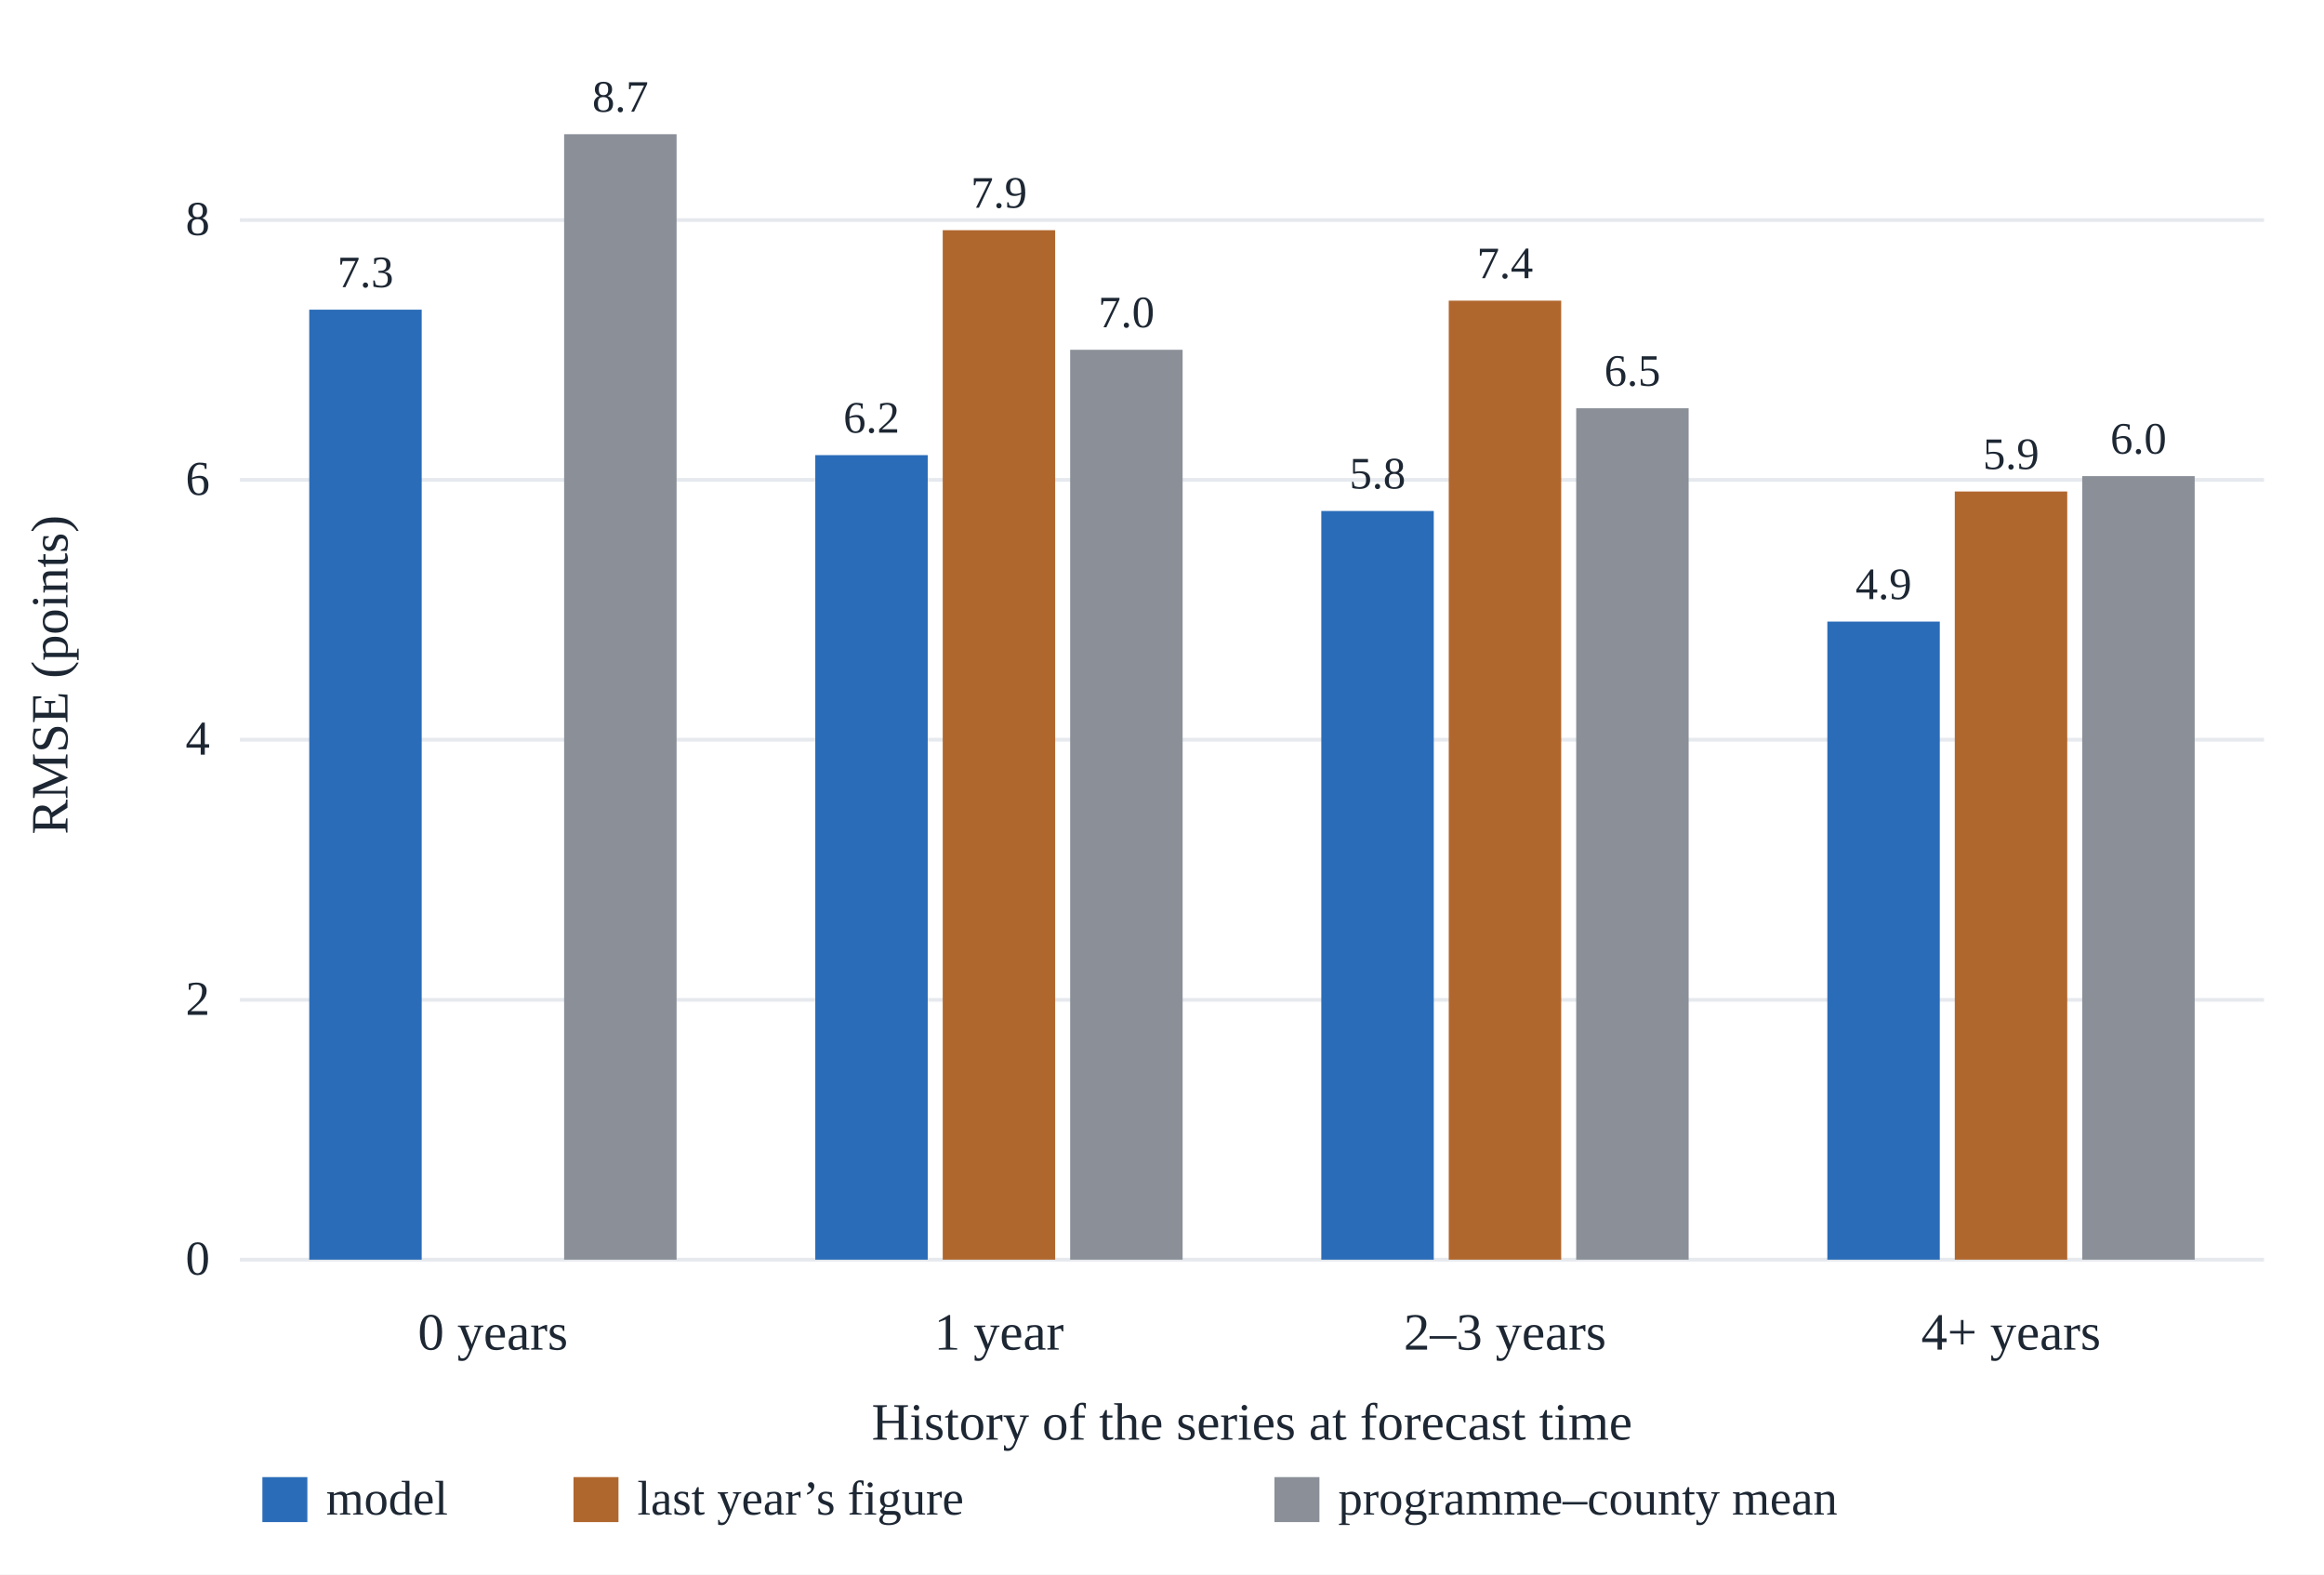
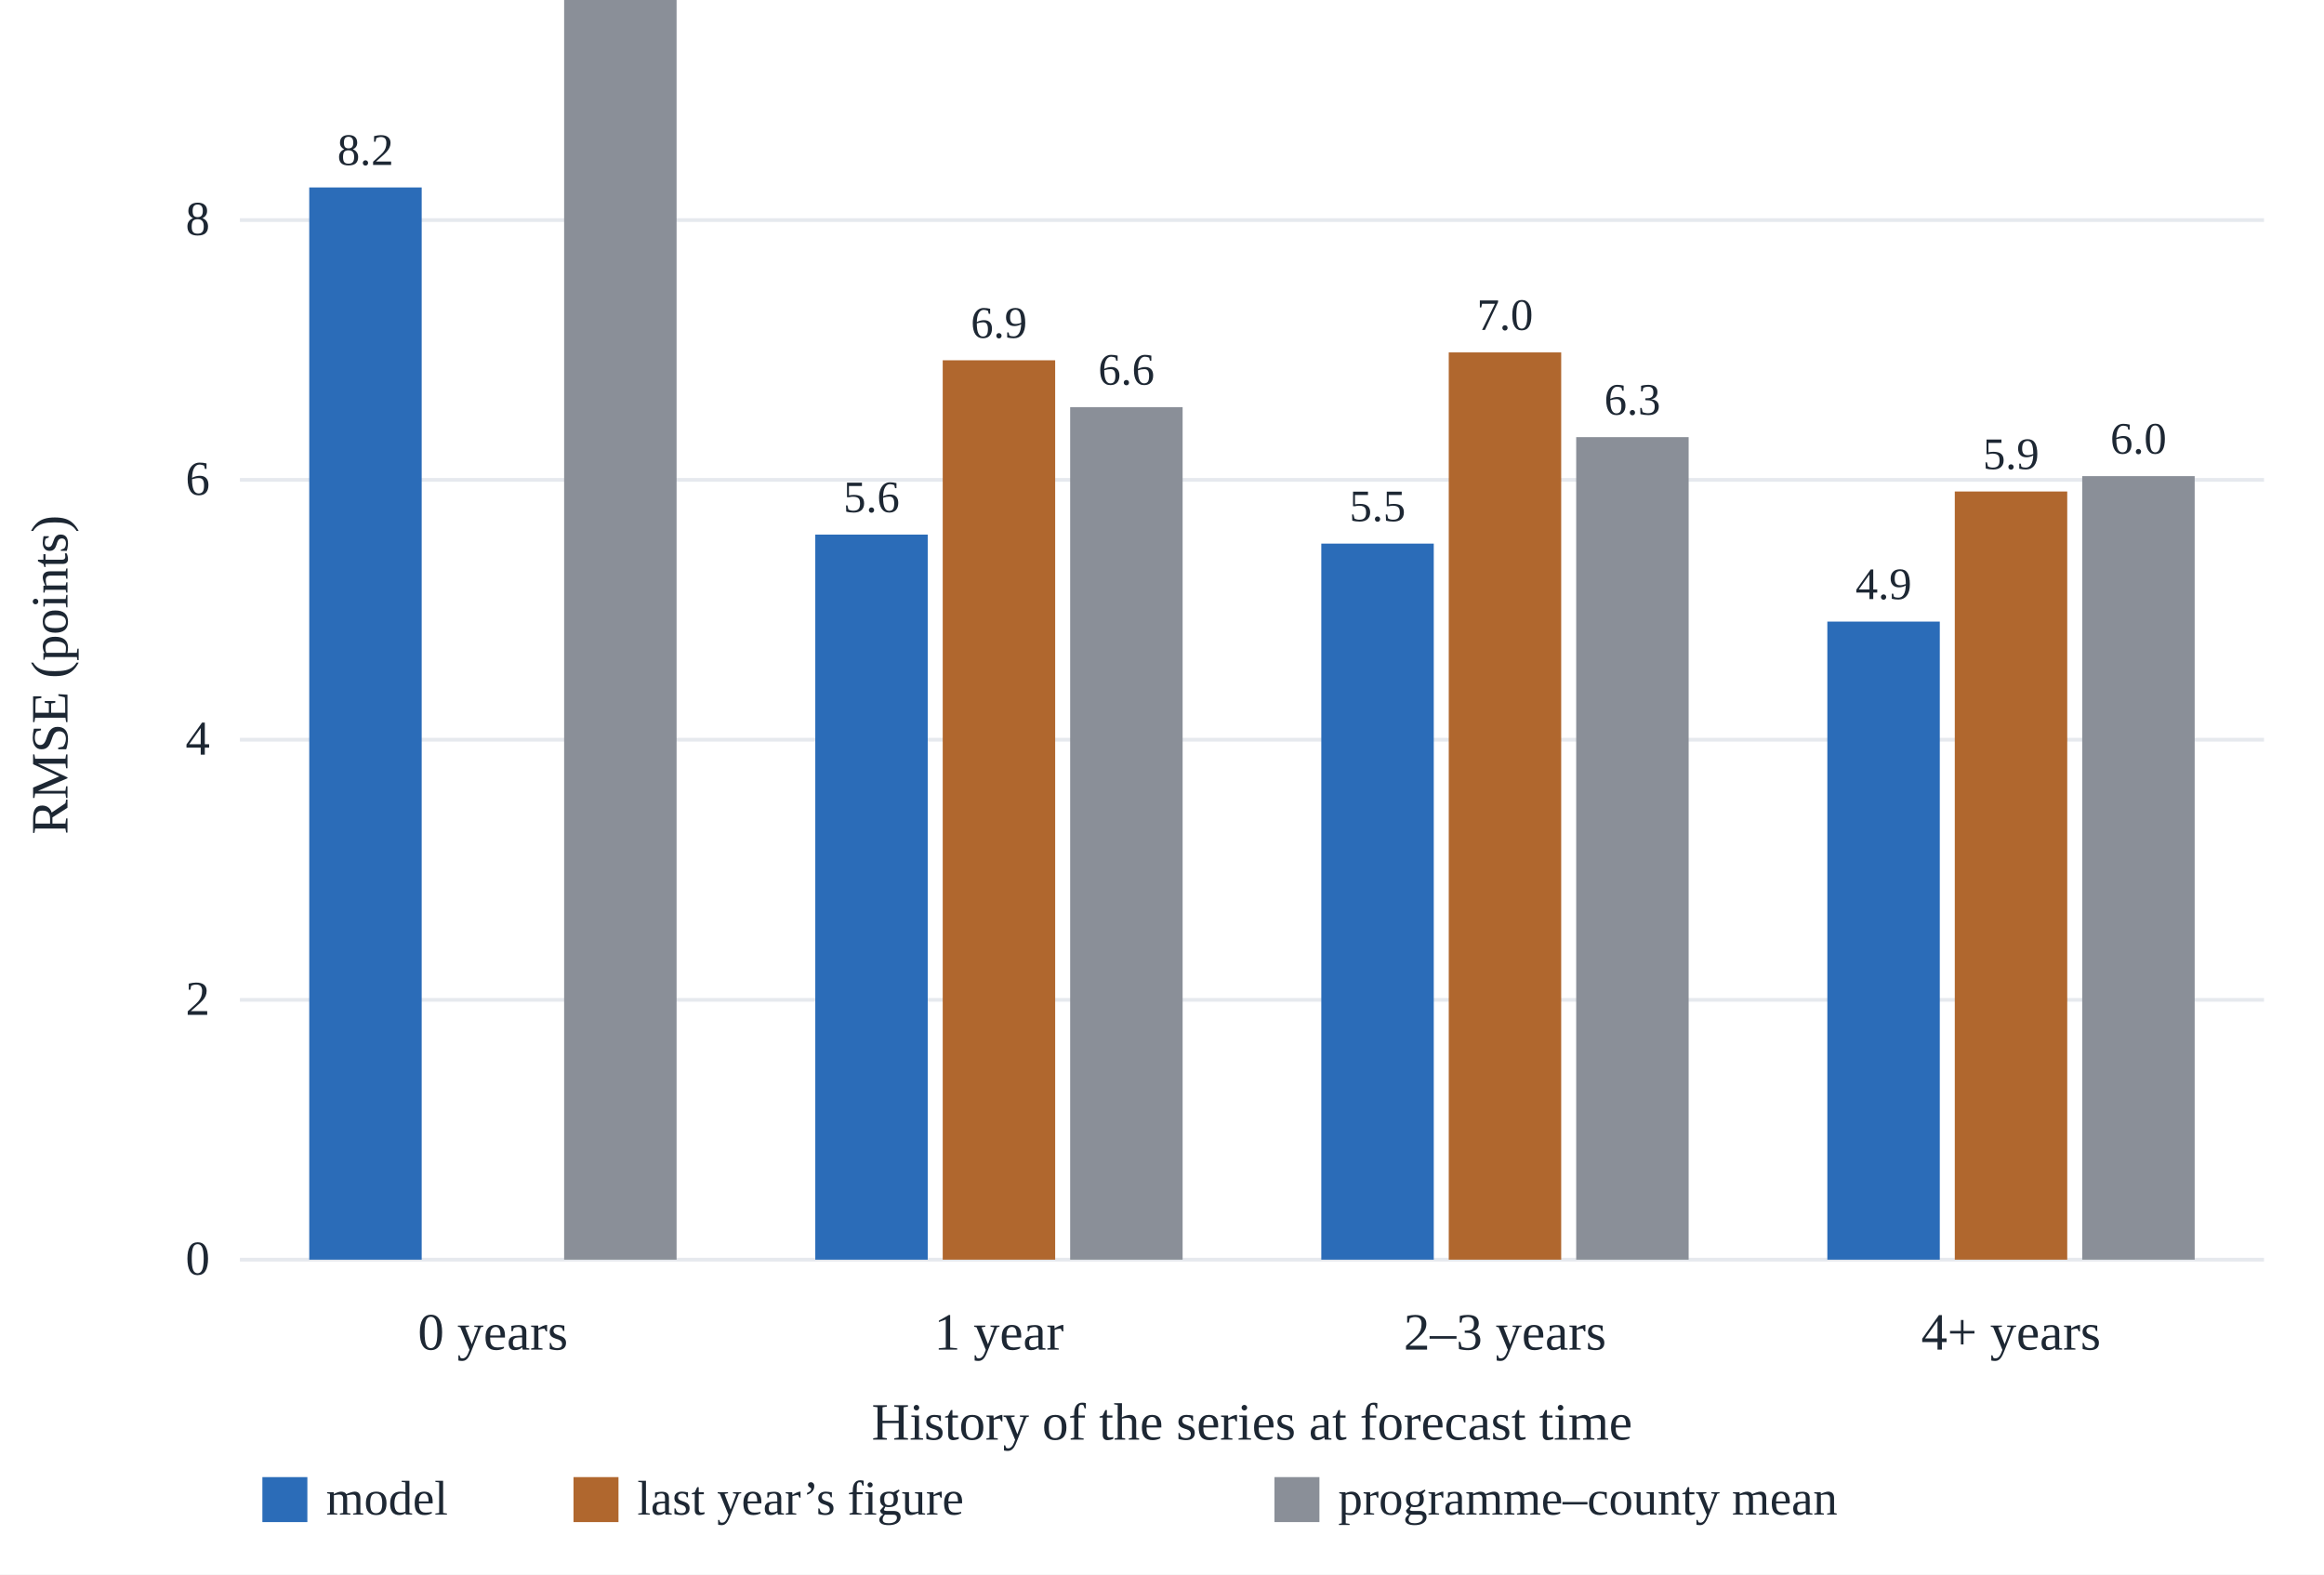
<svg xmlns="http://www.w3.org/2000/svg" viewBox="0 0 620 420" role="img" aria-label="Held-out RMSE by history stratum, model against two baselines">
  <rect width="620" height="420" fill="white" />
  <line x1="64" y1="336.0" x2="604" y2="336.0" stroke="#e6e9ee" />
  <text x="56" y="340.0" font-family="Georgia, &quot;Times New Roman&quot;, serif" font-size="13" fill="#1d2733" text-anchor="end">0</text>
  <line x1="64" y1="266.7" x2="604" y2="266.7" stroke="#e6e9ee" />
  <text x="56" y="270.7" font-family="Georgia, &quot;Times New Roman&quot;, serif" font-size="13" fill="#1d2733" text-anchor="end">2</text>
  <line x1="64" y1="197.3" x2="604" y2="197.3" stroke="#e6e9ee" />
  <text x="56" y="201.3" font-family="Georgia, &quot;Times New Roman&quot;, serif" font-size="13" fill="#1d2733" text-anchor="end">4</text>
  <line x1="64" y1="128.0" x2="604" y2="128.0" stroke="#e6e9ee" />
  <text x="56" y="132.0" font-family="Georgia, &quot;Times New Roman&quot;, serif" font-size="13" fill="#1d2733" text-anchor="end">6</text>
  <line x1="64" y1="58.7" x2="604" y2="58.7" stroke="#e6e9ee" />
  <text x="56" y="62.7" font-family="Georgia, &quot;Times New Roman&quot;, serif" font-size="13" fill="#1d2733" text-anchor="end">8</text>
-   <rect x="82.5" y="82.6" width="30" height="253.4" fill="#2b6cb8" />
-   <text x="97.5" y="76.6" font-family="Georgia, &quot;Times New Roman&quot;, serif" font-size="12" fill="#1d2733" text-anchor="middle">7.3</text>
-   <rect x="150.5" y="35.8" width="30" height="300.2" fill="#8a8f98" />
-   <text x="165.5" y="29.8" font-family="Georgia, &quot;Times New Roman&quot;, serif" font-size="12" fill="#1d2733" text-anchor="middle">8.7</text>
+   <rect x="82.5" y="50.0" width="30" height="286.0" fill="#2b6cb8" />
+   <text x="97.5" y="44.0" font-family="Georgia, &quot;Times New Roman&quot;, serif" font-size="12" fill="#1d2733" text-anchor="middle">8.2</text>
+   <rect x="150.5" y="-6.5" width="30" height="342.5" fill="#8a8f98" />
+   <text x="165.5" y="-12.5" font-family="Georgia, &quot;Times New Roman&quot;, serif" font-size="12" fill="#1d2733" text-anchor="middle">9.9</text>
  <text x="131.5" y="360" font-family="Georgia, &quot;Times New Roman&quot;, serif" font-size="14" fill="#1d2733" text-anchor="middle">0 years</text>
-   <rect x="217.5" y="121.4" width="30" height="214.6" fill="#2b6cb8" />
-   <text x="232.5" y="115.4" font-family="Georgia, &quot;Times New Roman&quot;, serif" font-size="12" fill="#1d2733" text-anchor="middle">6.2</text>
-   <rect x="251.5" y="61.4" width="30" height="274.6" fill="#b0672e" />
-   <text x="266.5" y="55.4" font-family="Georgia, &quot;Times New Roman&quot;, serif" font-size="12" fill="#1d2733" text-anchor="middle">7.9</text>
-   <rect x="285.5" y="93.3" width="30" height="242.7" fill="#8a8f98" />
-   <text x="300.5" y="87.3" font-family="Georgia, &quot;Times New Roman&quot;, serif" font-size="12" fill="#1d2733" text-anchor="middle">7.0</text>
+   <rect x="217.5" y="142.6" width="30" height="193.4" fill="#2b6cb8" />
+   <text x="232.5" y="136.6" font-family="Georgia, &quot;Times New Roman&quot;, serif" font-size="12" fill="#1d2733" text-anchor="middle">5.6</text>
+   <rect x="251.5" y="96.1" width="30" height="239.9" fill="#b0672e" />
+   <text x="266.5" y="90.1" font-family="Georgia, &quot;Times New Roman&quot;, serif" font-size="12" fill="#1d2733" text-anchor="middle">6.9</text>
+   <rect x="285.5" y="108.6" width="30" height="227.4" fill="#8a8f98" />
+   <text x="300.5" y="102.6" font-family="Georgia, &quot;Times New Roman&quot;, serif" font-size="12" fill="#1d2733" text-anchor="middle">6.6</text>
  <text x="266.5" y="360" font-family="Georgia, &quot;Times New Roman&quot;, serif" font-size="14" fill="#1d2733" text-anchor="middle">1 year</text>
-   <rect x="352.5" y="136.3" width="30" height="199.7" fill="#2b6cb8" />
-   <text x="367.5" y="130.3" font-family="Georgia, &quot;Times New Roman&quot;, serif" font-size="12" fill="#1d2733" text-anchor="middle">5.8</text>
-   <rect x="386.5" y="80.2" width="30" height="255.8" fill="#b0672e" />
-   <text x="401.5" y="74.2" font-family="Georgia, &quot;Times New Roman&quot;, serif" font-size="12" fill="#1d2733" text-anchor="middle">7.4</text>
-   <rect x="420.5" y="108.9" width="30" height="227.1" fill="#8a8f98" />
-   <text x="435.5" y="102.9" font-family="Georgia, &quot;Times New Roman&quot;, serif" font-size="12" fill="#1d2733" text-anchor="middle">6.5</text>
+   <rect x="352.5" y="145.0" width="30" height="191.0" fill="#2b6cb8" />
+   <text x="367.5" y="139.0" font-family="Georgia, &quot;Times New Roman&quot;, serif" font-size="12" fill="#1d2733" text-anchor="middle">5.5</text>
+   <rect x="386.5" y="94.0" width="30" height="242.0" fill="#b0672e" />
+   <text x="401.5" y="88.0" font-family="Georgia, &quot;Times New Roman&quot;, serif" font-size="12" fill="#1d2733" text-anchor="middle">7.0</text>
+   <rect x="420.5" y="116.6" width="30" height="219.4" fill="#8a8f98" />
+   <text x="435.5" y="110.6" font-family="Georgia, &quot;Times New Roman&quot;, serif" font-size="12" fill="#1d2733" text-anchor="middle">6.3</text>
  <text x="401.5" y="360" font-family="Georgia, &quot;Times New Roman&quot;, serif" font-size="14" fill="#1d2733" text-anchor="middle">2–3 years</text>
  <rect x="487.5" y="165.8" width="30" height="170.2" fill="#2b6cb8" />
  <text x="502.5" y="159.8" font-family="Georgia, &quot;Times New Roman&quot;, serif" font-size="12" fill="#1d2733" text-anchor="middle">4.9</text>
  <rect x="521.5" y="131.1" width="30" height="204.9" fill="#b0672e" />
  <text x="536.5" y="125.1" font-family="Georgia, &quot;Times New Roman&quot;, serif" font-size="12" fill="#1d2733" text-anchor="middle">5.9</text>
  <rect x="555.5" y="127.0" width="30" height="209.0" fill="#8a8f98" />
  <text x="570.5" y="121.0" font-family="Georgia, &quot;Times New Roman&quot;, serif" font-size="12" fill="#1d2733" text-anchor="middle">6.0</text>
  <text x="536.5" y="360" font-family="Georgia, &quot;Times New Roman&quot;, serif" font-size="14" fill="#1d2733" text-anchor="middle">4+ years</text>
  <text x="334.0" y="384" font-family="Georgia, &quot;Times New Roman&quot;, serif" font-size="14" fill="#1d2733" text-anchor="middle">History of the series at forecast time</text>
  <rect x="70" y="394" width="12" height="12" fill="#2b6cb8" />
  <text x="87" y="404" font-family="Georgia, &quot;Times New Roman&quot;, serif" font-size="13" fill="#1d2733">model</text>
  <rect x="153" y="394" width="12" height="12" fill="#b0672e" />
  <text x="170" y="404" font-family="Georgia, &quot;Times New Roman&quot;, serif" font-size="13" fill="#1d2733">last year’s figure</text>
  <rect x="340" y="394" width="12" height="12" fill="#8a8f98" />
  <text x="357" y="404" font-family="Georgia, &quot;Times New Roman&quot;, serif" font-size="13" fill="#1d2733">programme–county mean</text>
  <text x="18" y="180.0" font-family="Georgia, &quot;Times New Roman&quot;, serif" font-size="14" fill="#1d2733" text-anchor="middle" transform="rotate(-90 18 180.0)">RMSE (points)</text>
</svg>
